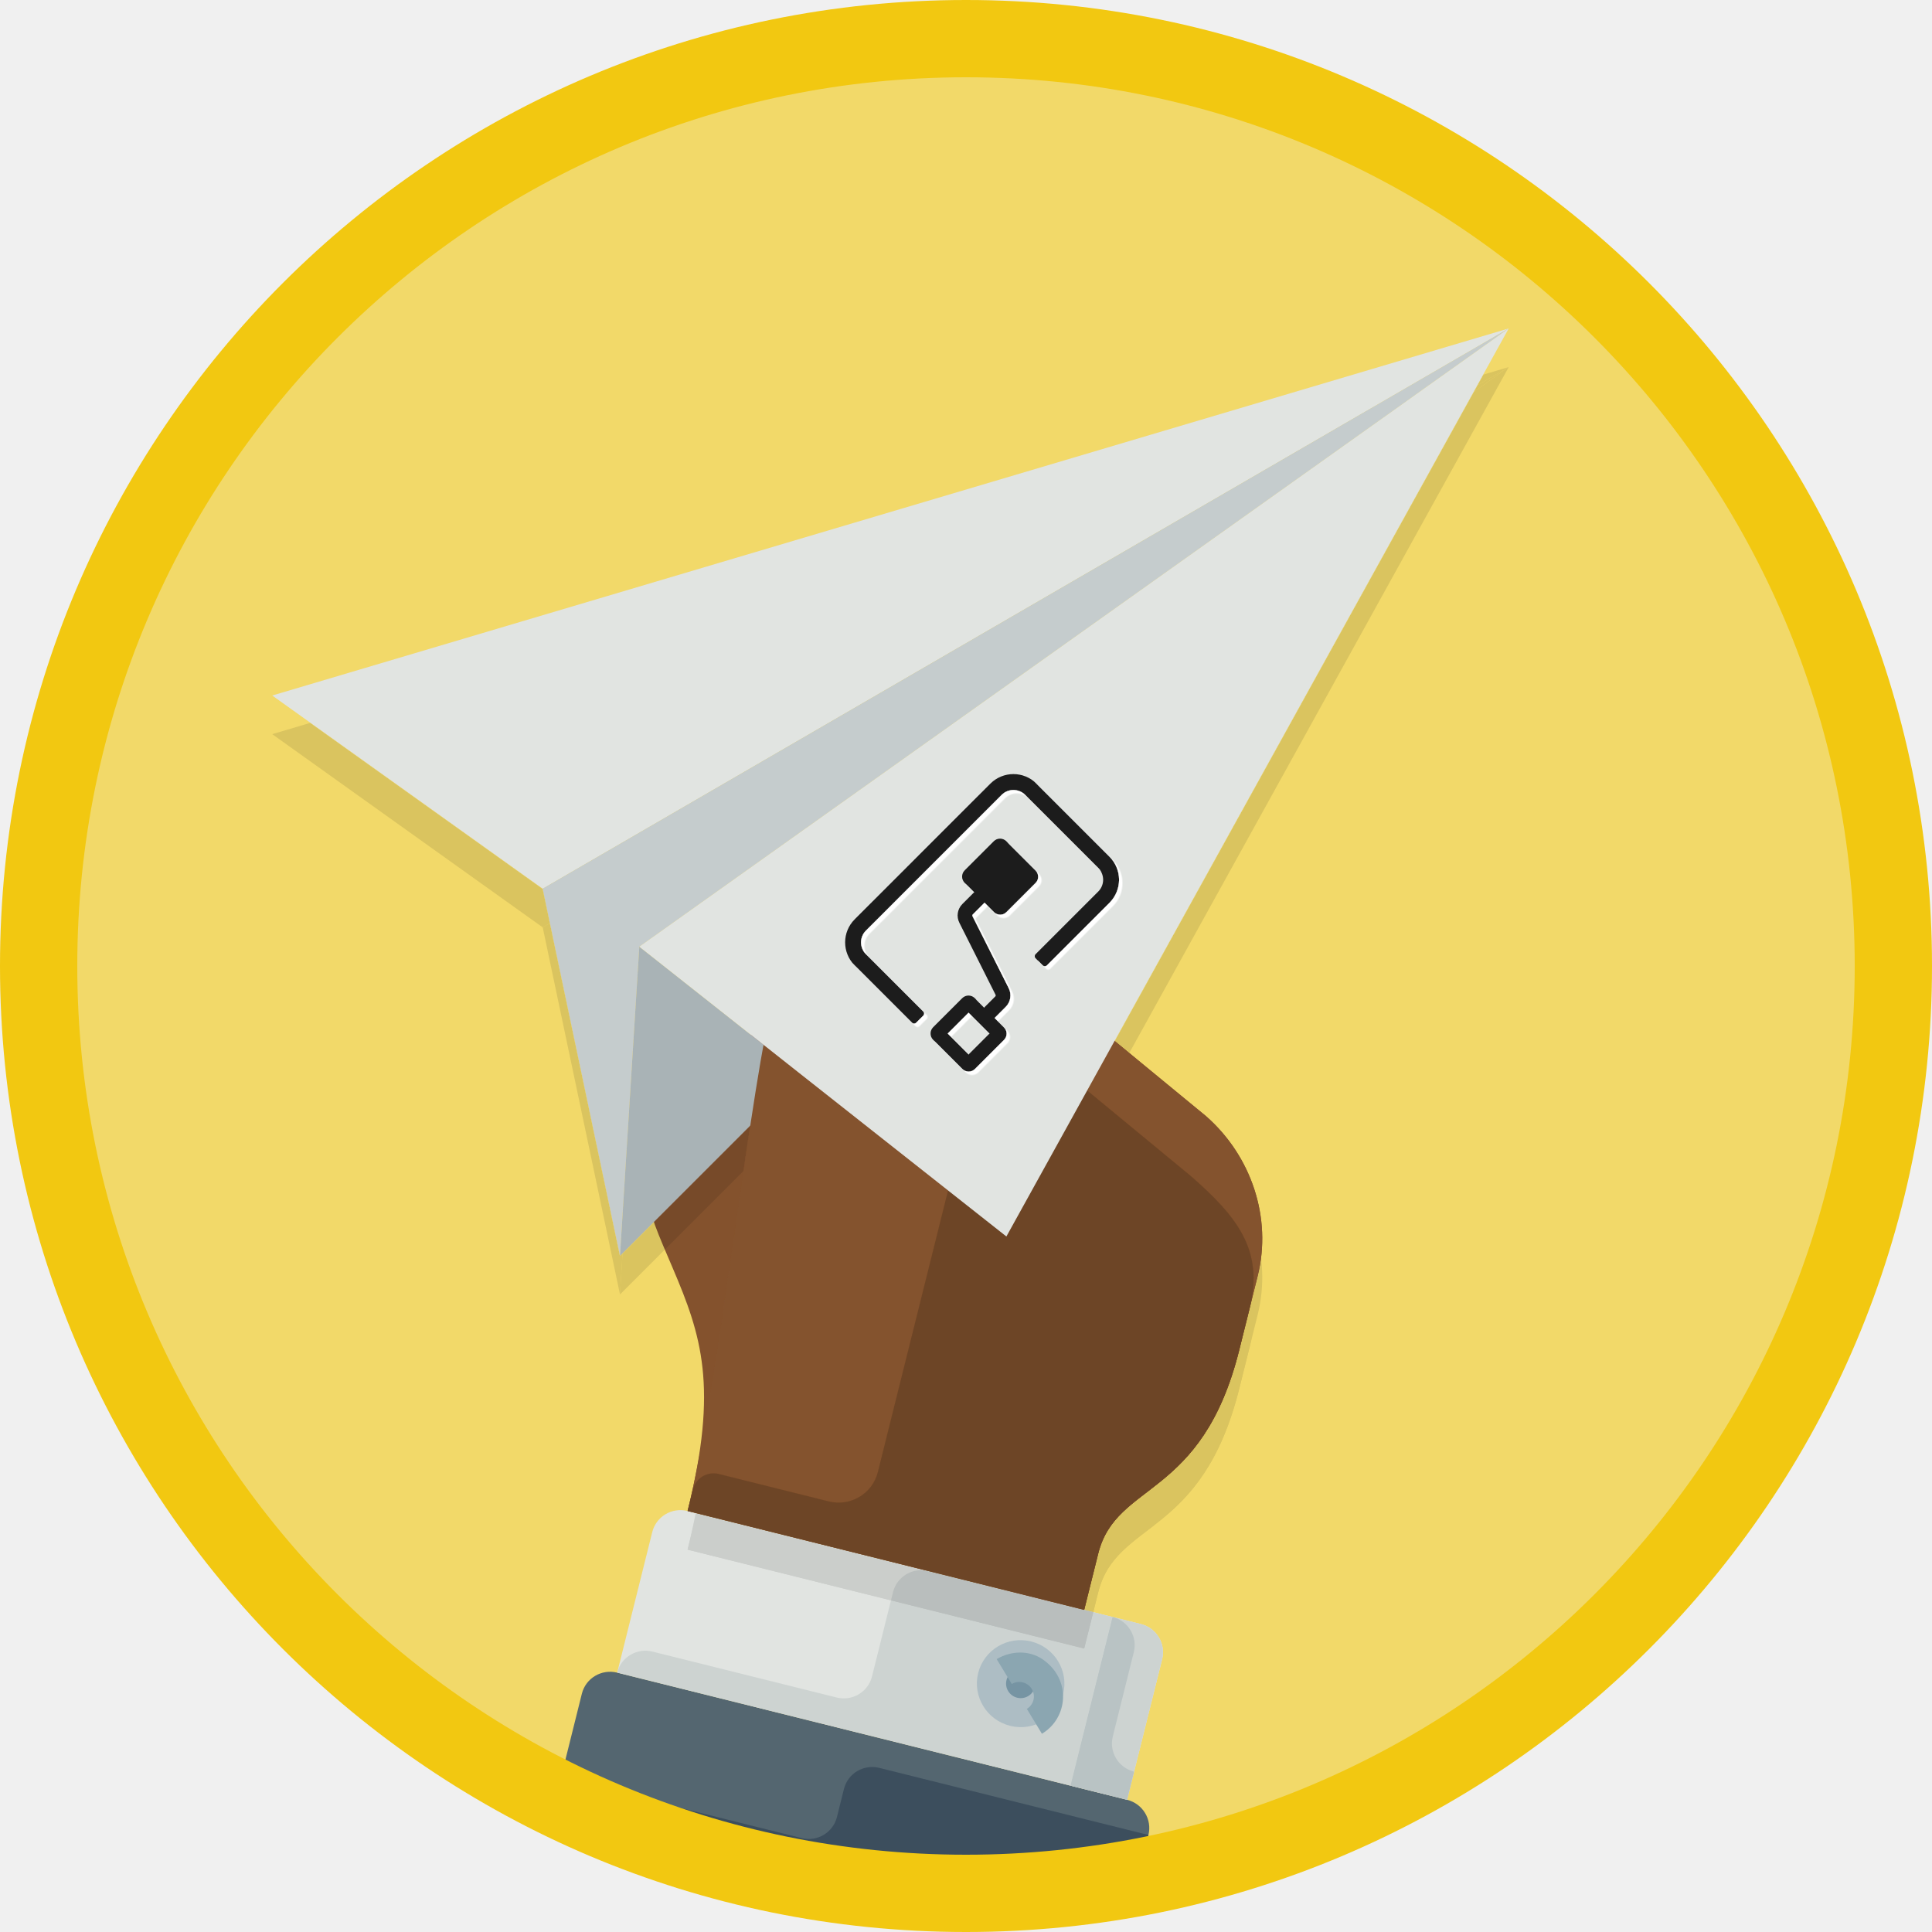
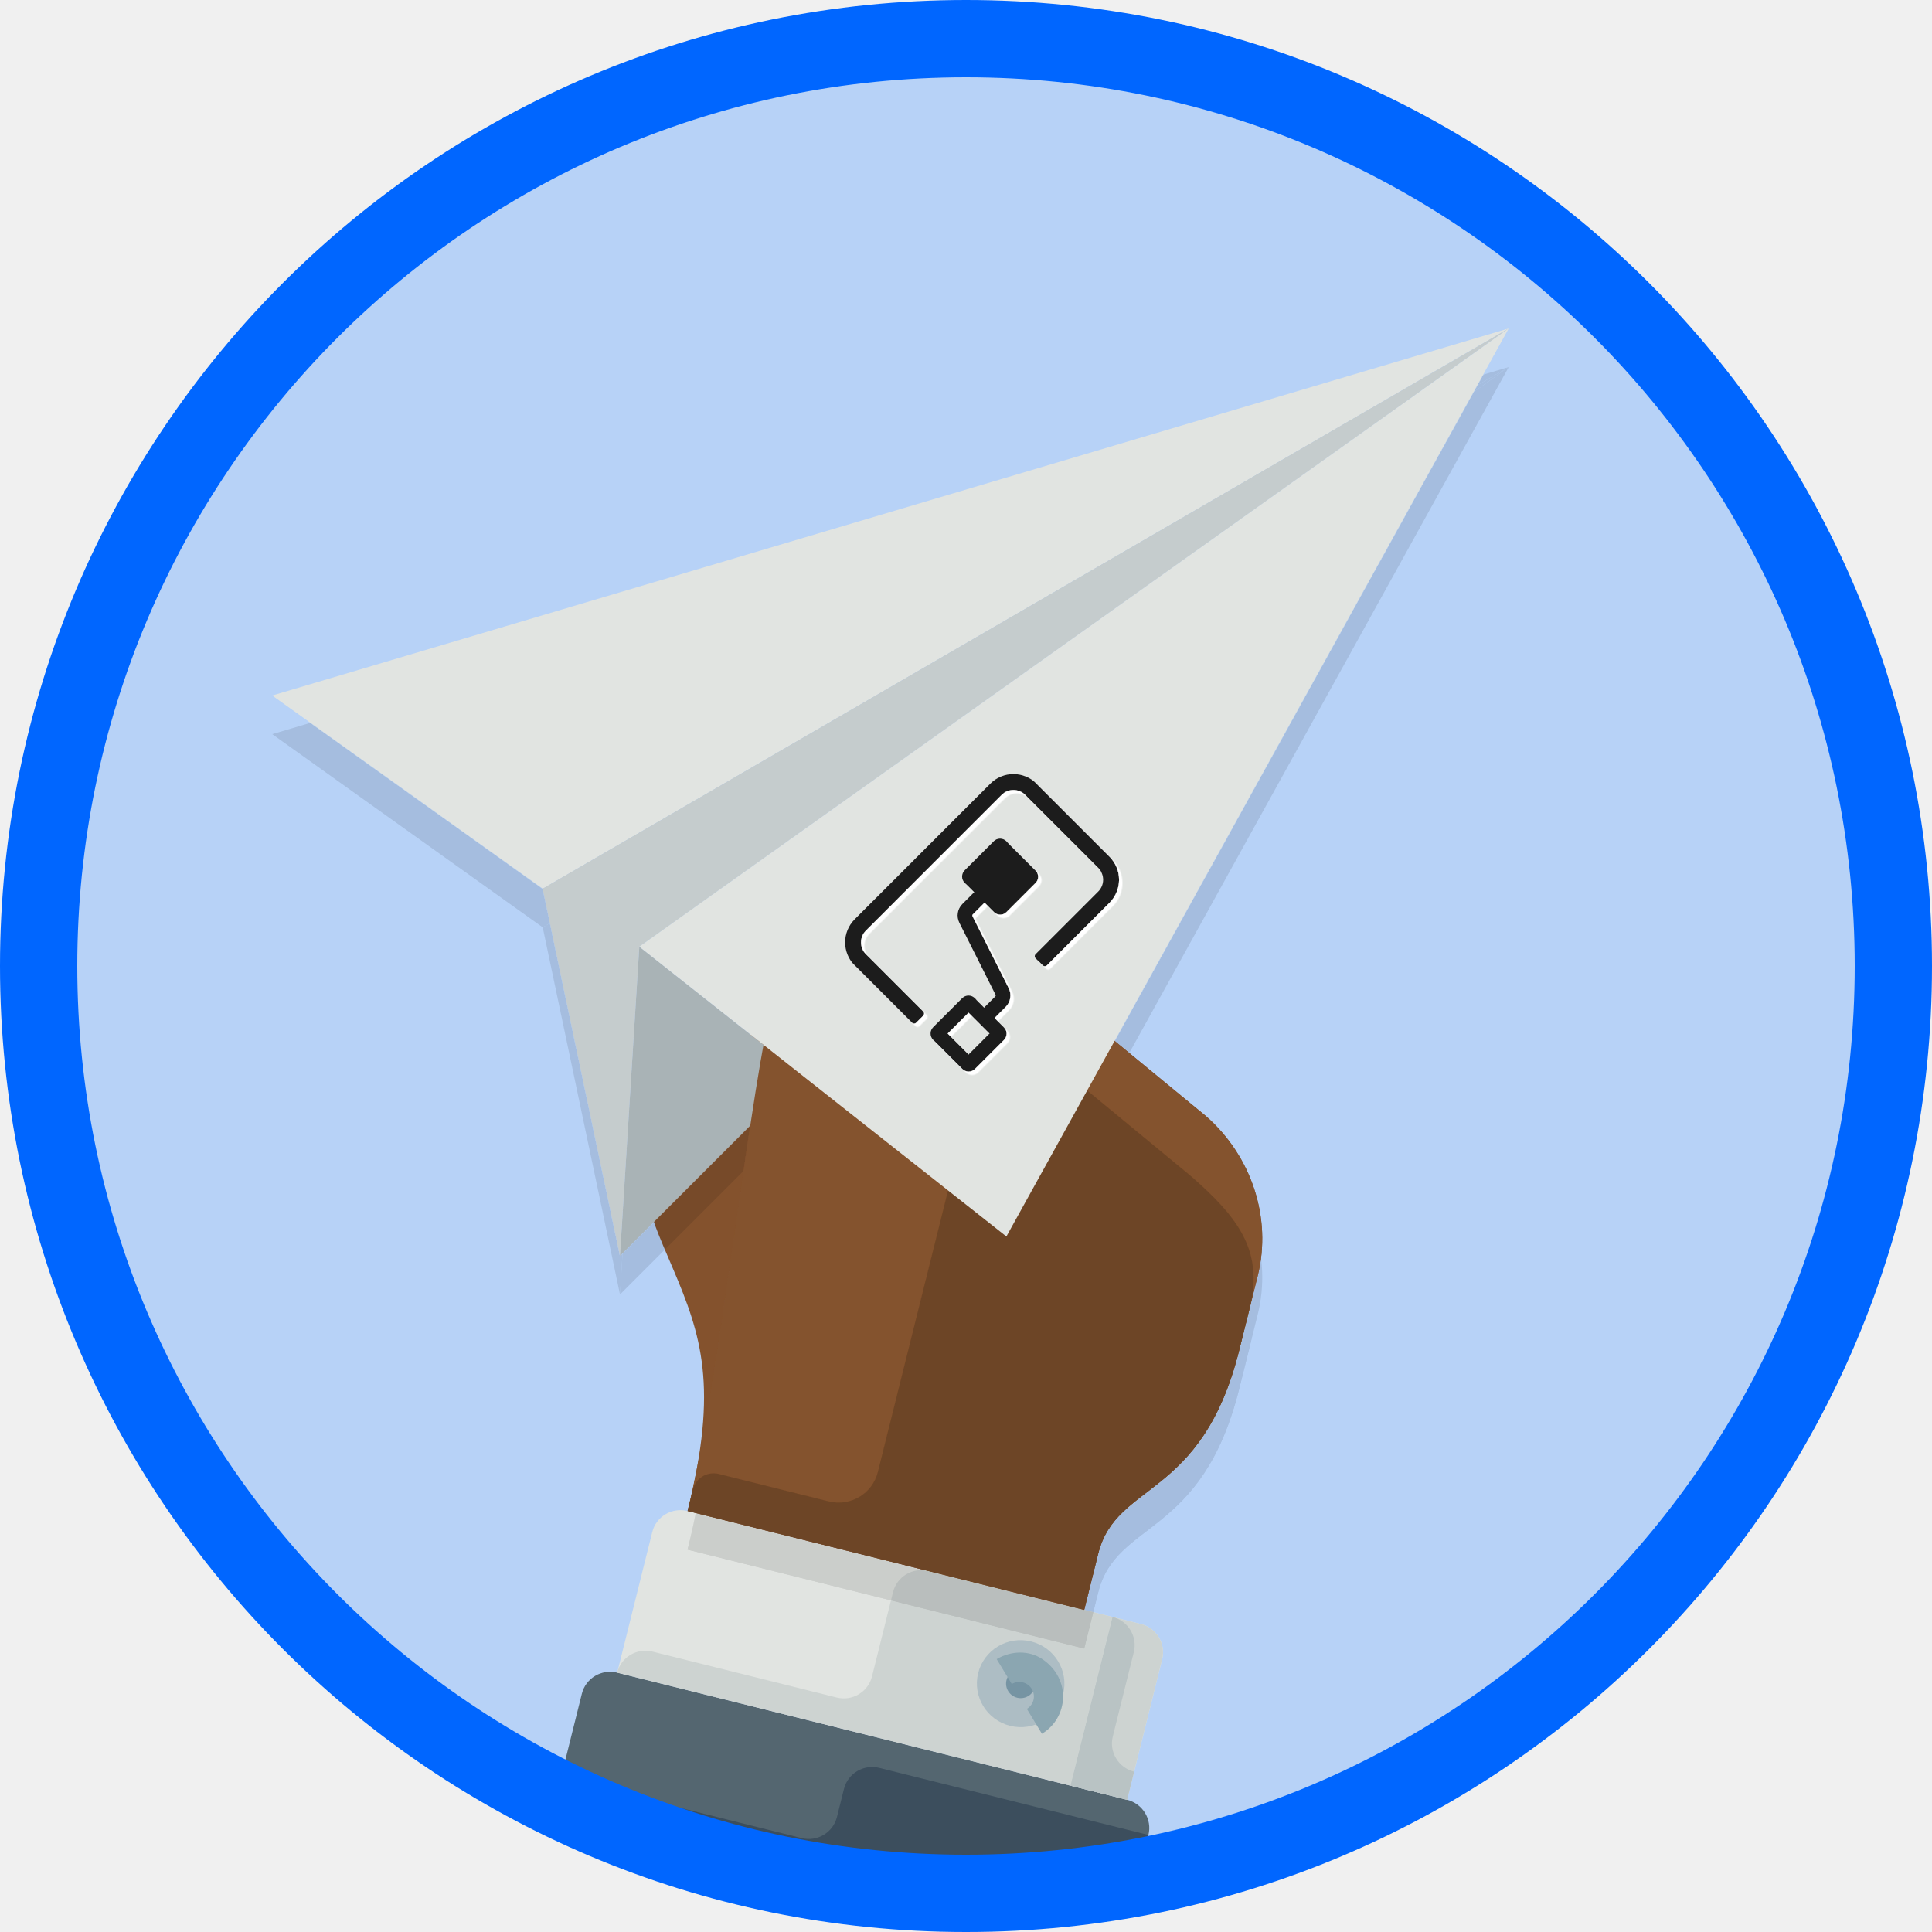
<svg xmlns="http://www.w3.org/2000/svg" xmlns:xlink="http://www.w3.org/1999/xlink" width="100px" height="100px" viewBox="0 0 100 100" version="1.1">
  <defs>
    <rect id="path-1" x="0" y="0" width="96" height="96" rx="48" />
    <filter x="-1.6%" y="-1.5%" width="103.1%" height="106.0%" filterUnits="objectBoundingBox" id="filter-3">
      <feOffset dx="0" dy="2" in="SourceAlpha" result="shadowOffsetOuter1" />
      <feColorMatrix values="0 0 0 0 0   0 0 0 0 0   0 0 0 0 0  0 0 0 0.099 0" type="matrix" in="shadowOffsetOuter1" result="shadowMatrixOuter1" />
      <feMerge>
        <feMergeNode in="shadowMatrixOuter1" />
        <feMergeNode in="SourceGraphic" />
      </feMerge>
    </filter>
    <filter x="-0.9%" y="-11.2%" width="101.8%" height="115.0%" filterUnits="objectBoundingBox" id="filter-4">
      <feOffset dx="0" dy="0.25" in="SourceAlpha" result="shadowOffsetOuter1" />
      <feColorMatrix values="0 0 0 0 1   0 0 0 0 1   0 0 0 0 1  0 0 0 1 0" type="matrix" in="shadowOffsetOuter1" result="shadowMatrixOuter1" />
      <feMerge>
        <feMergeNode in="shadowMatrixOuter1" />
        <feMergeNode in="SourceGraphic" />
      </feMerge>
    </filter>
  </defs>
  <g id="Badges-FINAL" stroke="none" stroke-width="1" fill="none" fill-rule="evenodd">
    <g id="Automate-a-process-using-Flow" transform="translate(-576, -320)">
-       <g id="get-started-with-microsoft-flow" transform="translate(576, 320)">
+       <g id="Automate-a-process-using-Flow/get-started-with-microsoft-flow" transform="translate(576, 320)">
        <g id="Mask" transform="translate(2, 2)">
          <mask id="mask-2" fill="white">
            <use xlink:href="#path-1" />
          </mask>
-           <use id="BG" fill="#F2D969" xlink:href="#path-1" />
+           <use id="BG" fill="#B7D2F7" xlink:href="#path-1" />
          <g id="Group-7" mask="url(#mask-2)">
            <g transform="translate(26, 46)">
              <path d="M16.812,0.837 C18.451,1.091 19.714,2.163 20.304,3.538 C21.153,2.228 22.765,1.529 24.375,1.93 C25.072,2.104 25.622,2.515 26.137,2.942 C28.258,4.702 34.416,9.765 34.416,9.765 C36.768,11.824 37.85,15.031 37.098,18.047 L36.145,21.87 C34.209,29.632 29.781,28.656 28.843,32.417 L28.117,35.327 L7.59,30.209 C9.193,23.779 8.301,21.111 6.827,17.652 C5.354,14.193 4.802,13.282 6.072,8.188 C6.572,6.183 9.358,5.143 11.378,5.646 L10.108,10.74 L11.699,4.362 C12.268,2.077 14.468,0.473 16.812,0.837 Z" id="Fill-13" fill="#84522D" />
              <path d="M32.153,37.88 L30.338,45.157 L3.946,38.576 L5.761,31.299 C5.961,30.495 6.78,30.007 7.59,30.209 L31.049,36.059 C31.859,36.26 32.353,37.075 32.153,37.88 Z" id="Fill-14" fill="#E1E4E1" />
              <path d="M31.442,46.978 L29.99,52.8 L0.666,45.488 L2.117,39.666 C2.318,38.862 3.136,38.374 3.946,38.576 L30.338,45.157 C31.148,45.359 31.642,46.174 31.442,46.978 Z" id="Fill-16" fill="#546670" />
              <path d="M15.306,39.863 C16.115,40.065 16.934,39.577 17.135,38.773 L18.224,34.407 C18.424,33.602 19.243,33.115 20.053,33.317 L29.583,35.693 L27.406,44.426 L3.946,38.576 C4.147,37.772 4.965,37.285 5.775,37.487 L15.306,39.863 Z" id="Fill-17" fill="#CDD3D1" />
              <path d="M13.491,47.14 C14.301,47.342 15.12,46.854 15.32,46.05 L15.683,44.595 C15.884,43.791 16.702,43.303 17.512,43.505 L31.442,46.978 L29.99,52.8 L0.666,45.488 L1.028,44.033 L13.491,47.14 Z" id="Fill-18" fill="#3C4E5D" />
              <path d="M25.373,36.962 C26.588,37.265 27.329,38.488 27.028,39.694 C26.728,40.9 25.499,41.631 24.285,41.329 C23.07,41.026 22.329,39.803 22.63,38.597 C22.93,37.391 24.158,36.659 25.373,36.962 Z" id="Fill-20" fill="#ADBDC4" />
              <path d="M25.01,38.418 C25.415,38.519 25.662,38.926 25.562,39.328 C25.462,39.73 25.052,39.974 24.647,39.873 C24.242,39.772 23.996,39.364 24.096,38.963 C24.196,38.561 24.605,38.317 25.01,38.418 Z" id="Fill-21" fill="#7694A3" />
              <path d="M23.588,37.876 C24.322,37.438 25.271,37.402 25.974,37.891 C27.476,38.936 27.283,40.931 25.929,41.739 L25.149,40.451 C25.314,40.352 25.442,40.191 25.492,39.99 C25.592,39.588 25.345,39.18 24.94,39.08 C24.738,39.029 24.534,39.065 24.369,39.164 L23.588,37.876 Z" id="Fill-22" fill="#8BA6B1" />
              <path d="M30.338,45.157 L27.406,44.426 L29.583,35.693 L31.049,36.059 C31.859,36.26 32.353,37.075 32.153,37.88 L30.338,45.157 Z" id="Fill-23" fill="#CDD3D1" />
              <path d="M29.583,35.693 C30.392,35.895 30.887,36.71 30.686,37.514 L29.598,41.88 C29.397,42.684 29.891,43.499 30.701,43.701 L30.338,45.157 L27.406,44.426 L29.583,35.693 Z" id="Fill-24" fill="#B9C3C4" />
            </g>
          </g>
          <g id="Airplane" mask="url(#mask-2)">
            <g transform="translate(12, 15)">
              <g id="Group" filter="url(#filter-3)" transform="translate(0.090815, 0)">
                <polyline id="Fill-137" fill="#A9B3B6" points="27.38 38.621 18 48 19 32 27.38 38.621" />
                <polyline id="Fill-135" fill="#E1E4E1" points="64 0 14 29 0 19 64 0" />
                <path d="M30.721,31.837 C32.36,32.091 33.623,33.163 34.213,34.538 C35.063,33.228 36.674,32.529 38.284,32.93 C38.981,33.104 39.531,33.515 40.046,33.942 C42.167,35.702 48.325,40.765 48.325,40.765 C50.677,42.824 51.759,46.031 51.007,49.047 L50.054,52.87 C48.118,60.632 43.69,59.656 42.752,63.417 L42.026,66.327 L21.499,61.209 C23.103,54.779 24.909,38 25.909,35 C26.909,32 28.377,31.473 30.721,31.837 Z" id="Fill-13" fill="#84522D" />
                <path d="M36.197,39.74 C36.698,37.73 39.144,36.937 40.752,38.264 L47.55,43.874 C49.902,45.934 51.347,47.685 50.595,50.701 L50.054,52.87 C48.119,60.632 43.69,59.657 42.753,63.417 L42.027,66.328 L21.5,61.21 L21.778,60.09 C21.924,59.503 22.522,59.146 23.114,59.293 L28.803,60.712 C29.929,60.992 31.067,60.314 31.346,59.196 L36.197,39.74 Z" id="Fill-15" fill="#6D4526" />
                <polyline id="Fill-138" fill="#C5CCCD" points="64 0 19 32 18 48 14 29 64 0" />
                <polyline id="Fill-136" fill="#E1E4E1" points="64 0 38 47 27.38 38.621 19 32 64 0" />
              </g>
              <g id="Group-3" filter="url(#filter-4)" transform="translate(37.48528, 30.48528) rotate(-45) translate(-37.48528, -30.48528) translate(30.48528, 25.48528)">
                <path d="M0.793,5.831 L0.793,1.629 C0.794,1.073 1.245,0.622 1.803,0.621 L11.74,0.621 C12.297,0.621 12.749,1.073 12.749,1.629 L12.749,6.984 C12.749,7.541 12.297,7.992 11.74,7.993 L7.152,7.993 L7.152,8.517 L11.74,8.517 C12.587,8.516 13.274,7.83 13.275,6.984 L13.275,1.629 C13.274,0.783 12.587,0.097 11.74,0.096 L1.803,0.096 C0.956,0.097 0.27,0.783 0.269,1.629 L0.269,5.83 L0.793,5.831 Z" id="Shape" stroke="#1E1E1E" stroke-width="0.3" fill="#1E1E1E" fill-rule="nonzero" stroke-linecap="round" stroke-linejoin="round" />
                <path d="M7.167,4.779 C7.166,4.9 7.214,5.017 7.3,5.103 C7.386,5.189 7.502,5.237 7.624,5.237 L9.757,5.237 C9.879,5.237 9.995,5.189 10.081,5.103 C10.166,5.017 10.214,4.9 10.214,4.779 L10.214,2.638 C10.214,2.517 10.166,2.4 10.081,2.314 C9.995,2.228 9.879,2.179 9.757,2.179 L7.624,2.179 C7.502,2.179 7.386,2.228 7.3,2.314 C7.214,2.4 7.166,2.517 7.167,2.638 L7.167,3.327 L6.305,3.327 C5.944,3.328 5.624,3.559 5.512,3.902 L4.201,7.862 C4.191,7.893 4.162,7.914 4.13,7.914 L3.316,7.914 L3.316,7.226 C3.316,7.105 3.268,6.988 3.183,6.902 C3.097,6.816 2.98,6.767 2.859,6.767 L0.726,6.767 C0.605,6.767 0.488,6.816 0.403,6.902 C0.317,6.988 0.269,7.105 0.269,7.226 L0.269,9.367 C0.269,9.488 0.317,9.605 0.403,9.691 C0.488,9.777 0.605,9.825 0.726,9.825 L2.859,9.825 C2.981,9.825 3.097,9.777 3.183,9.691 C3.269,9.605 3.317,9.488 3.316,9.367 L3.316,8.679 L4.13,8.679 C4.491,8.678 4.811,8.446 4.924,8.104 L6.234,4.144 C6.244,4.113 6.273,4.092 6.306,4.091 L7.167,4.091 L7.167,4.779 Z M2.554,9.06 L1.03,9.06 L1.03,7.531 L2.554,7.531 L2.554,9.06 Z" id="Shape" fill="#1E1E1E" fill-rule="nonzero" />
              </g>
            </g>
          </g>
        </g>
-         <g id="Power-BI-Border" stroke="#F2C811" stroke-width="4">
+         <g id="Flow-Border" stroke="#0066FF" stroke-width="4">
          <rect id="Azure-Border" x="2" y="2" width="96" height="96" rx="48" />
        </g>
      </g>
    </g>
  </g>
</svg>
